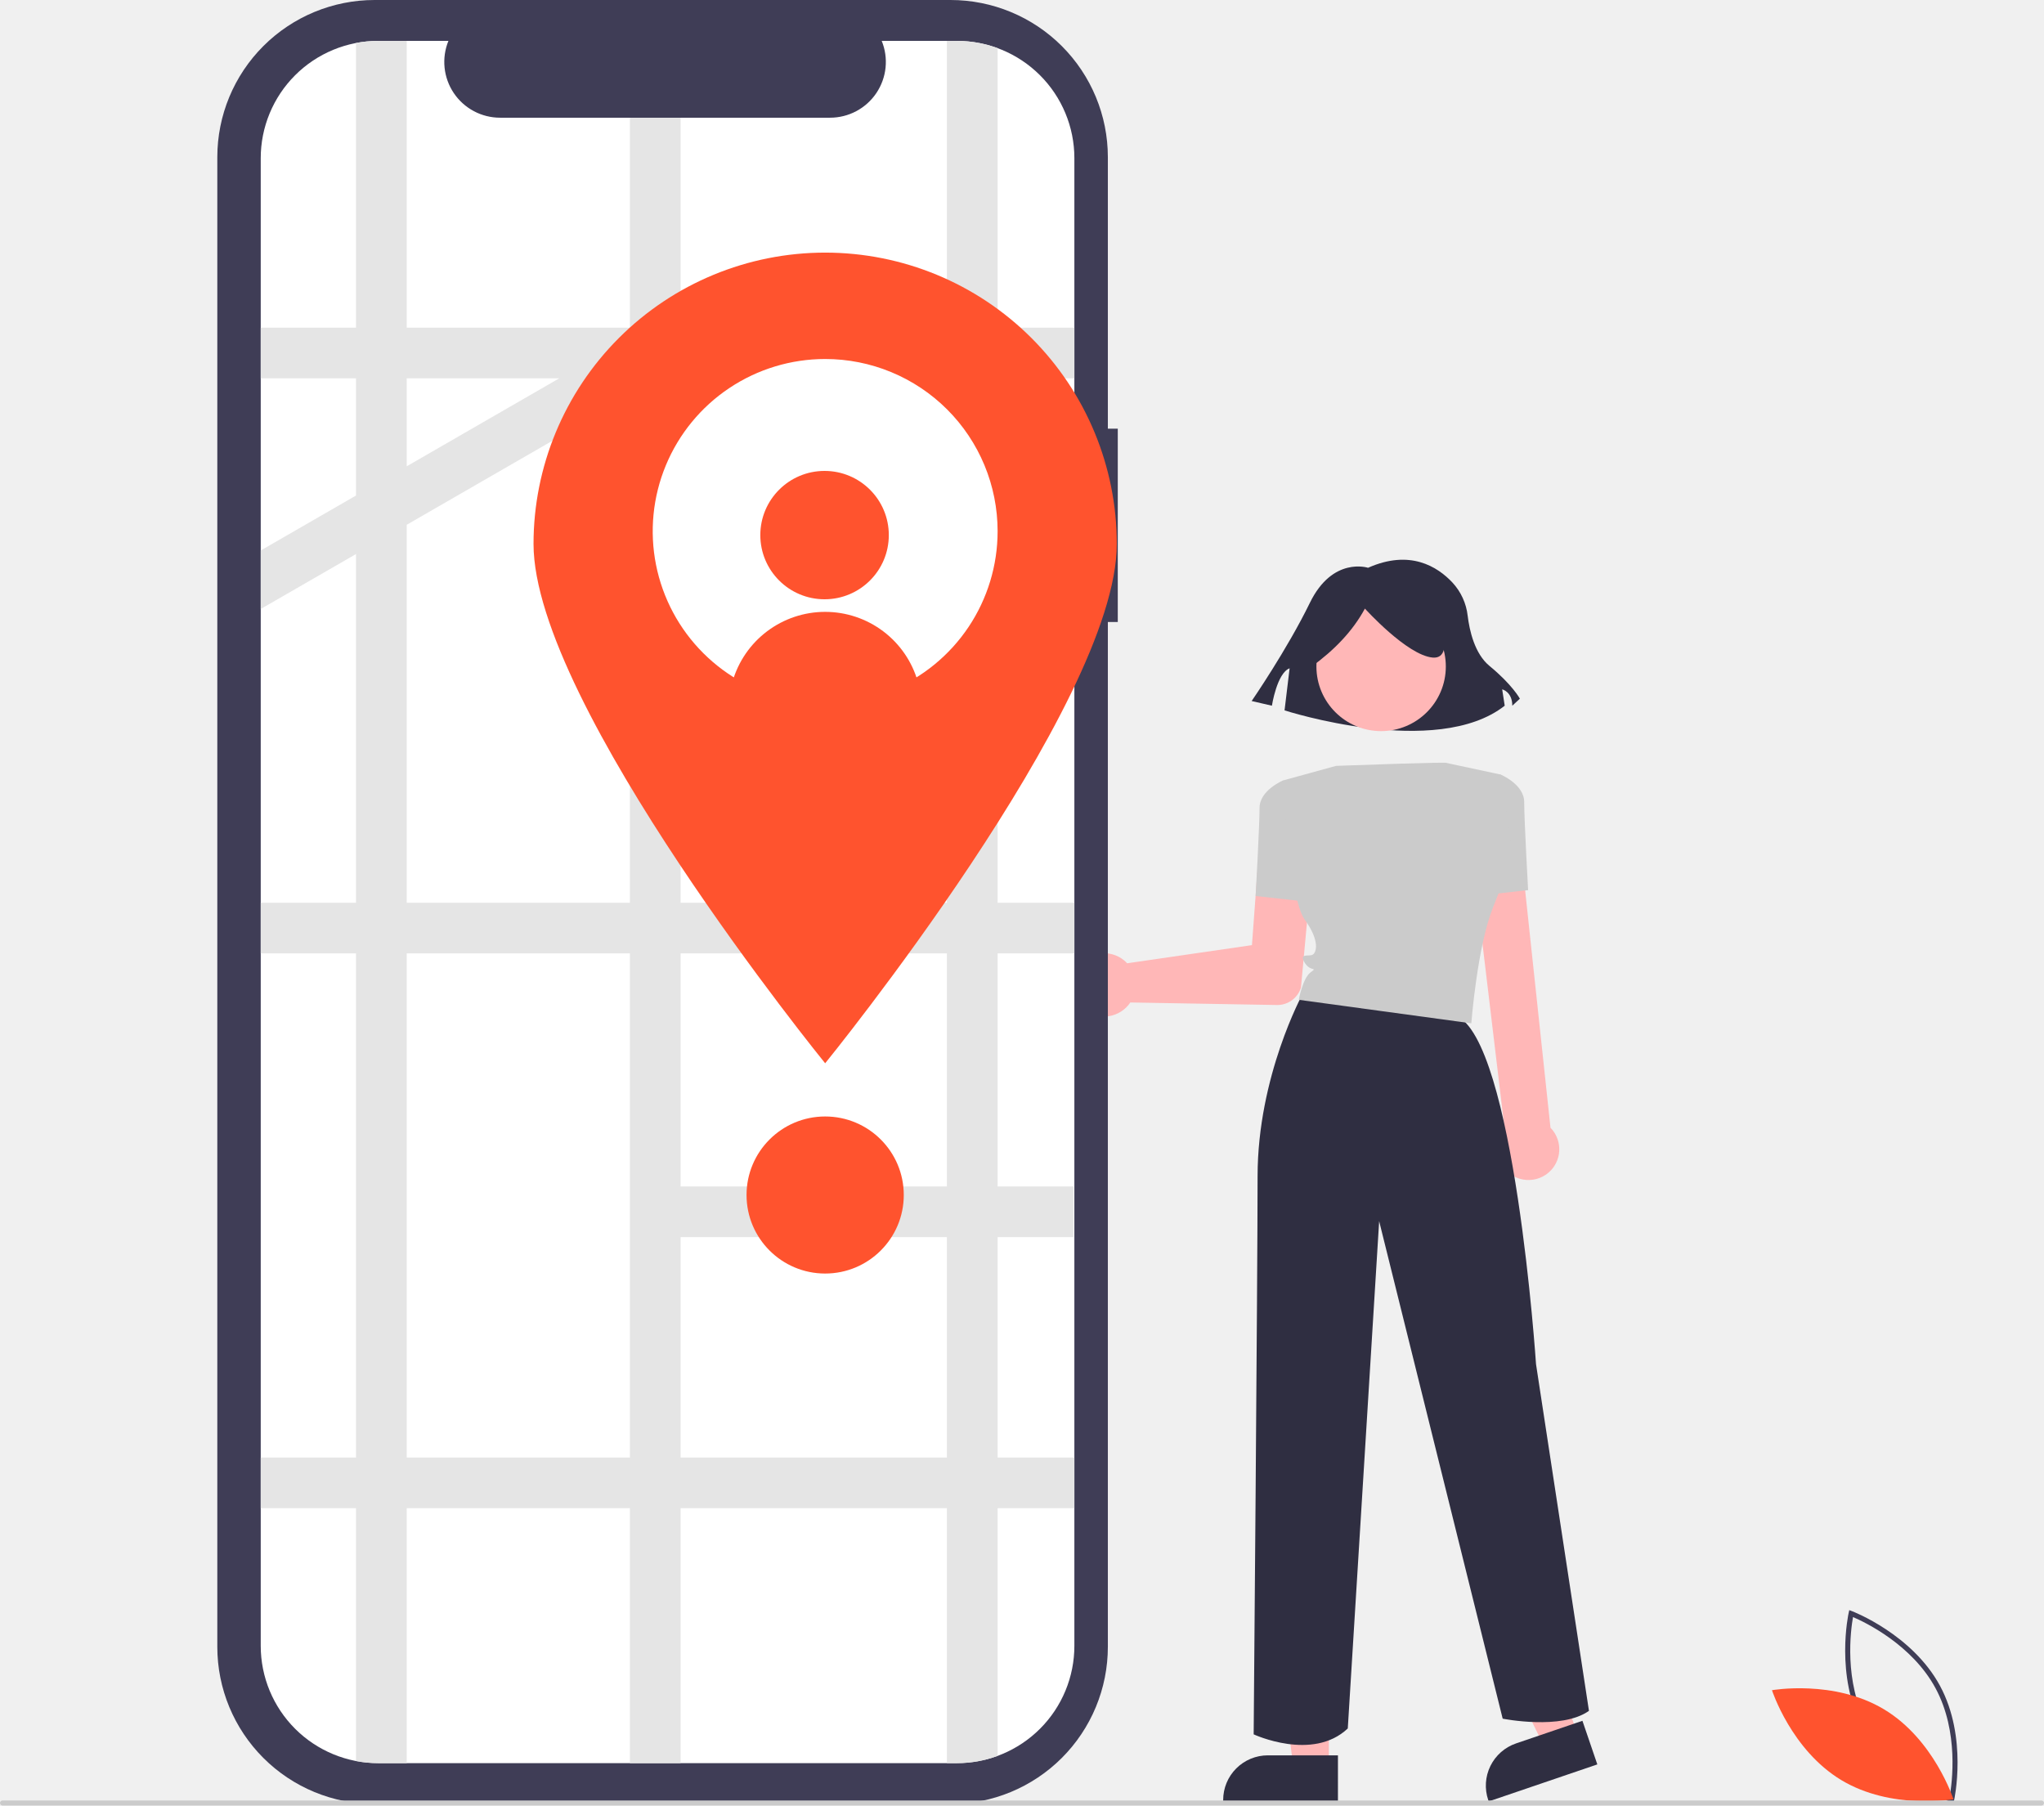
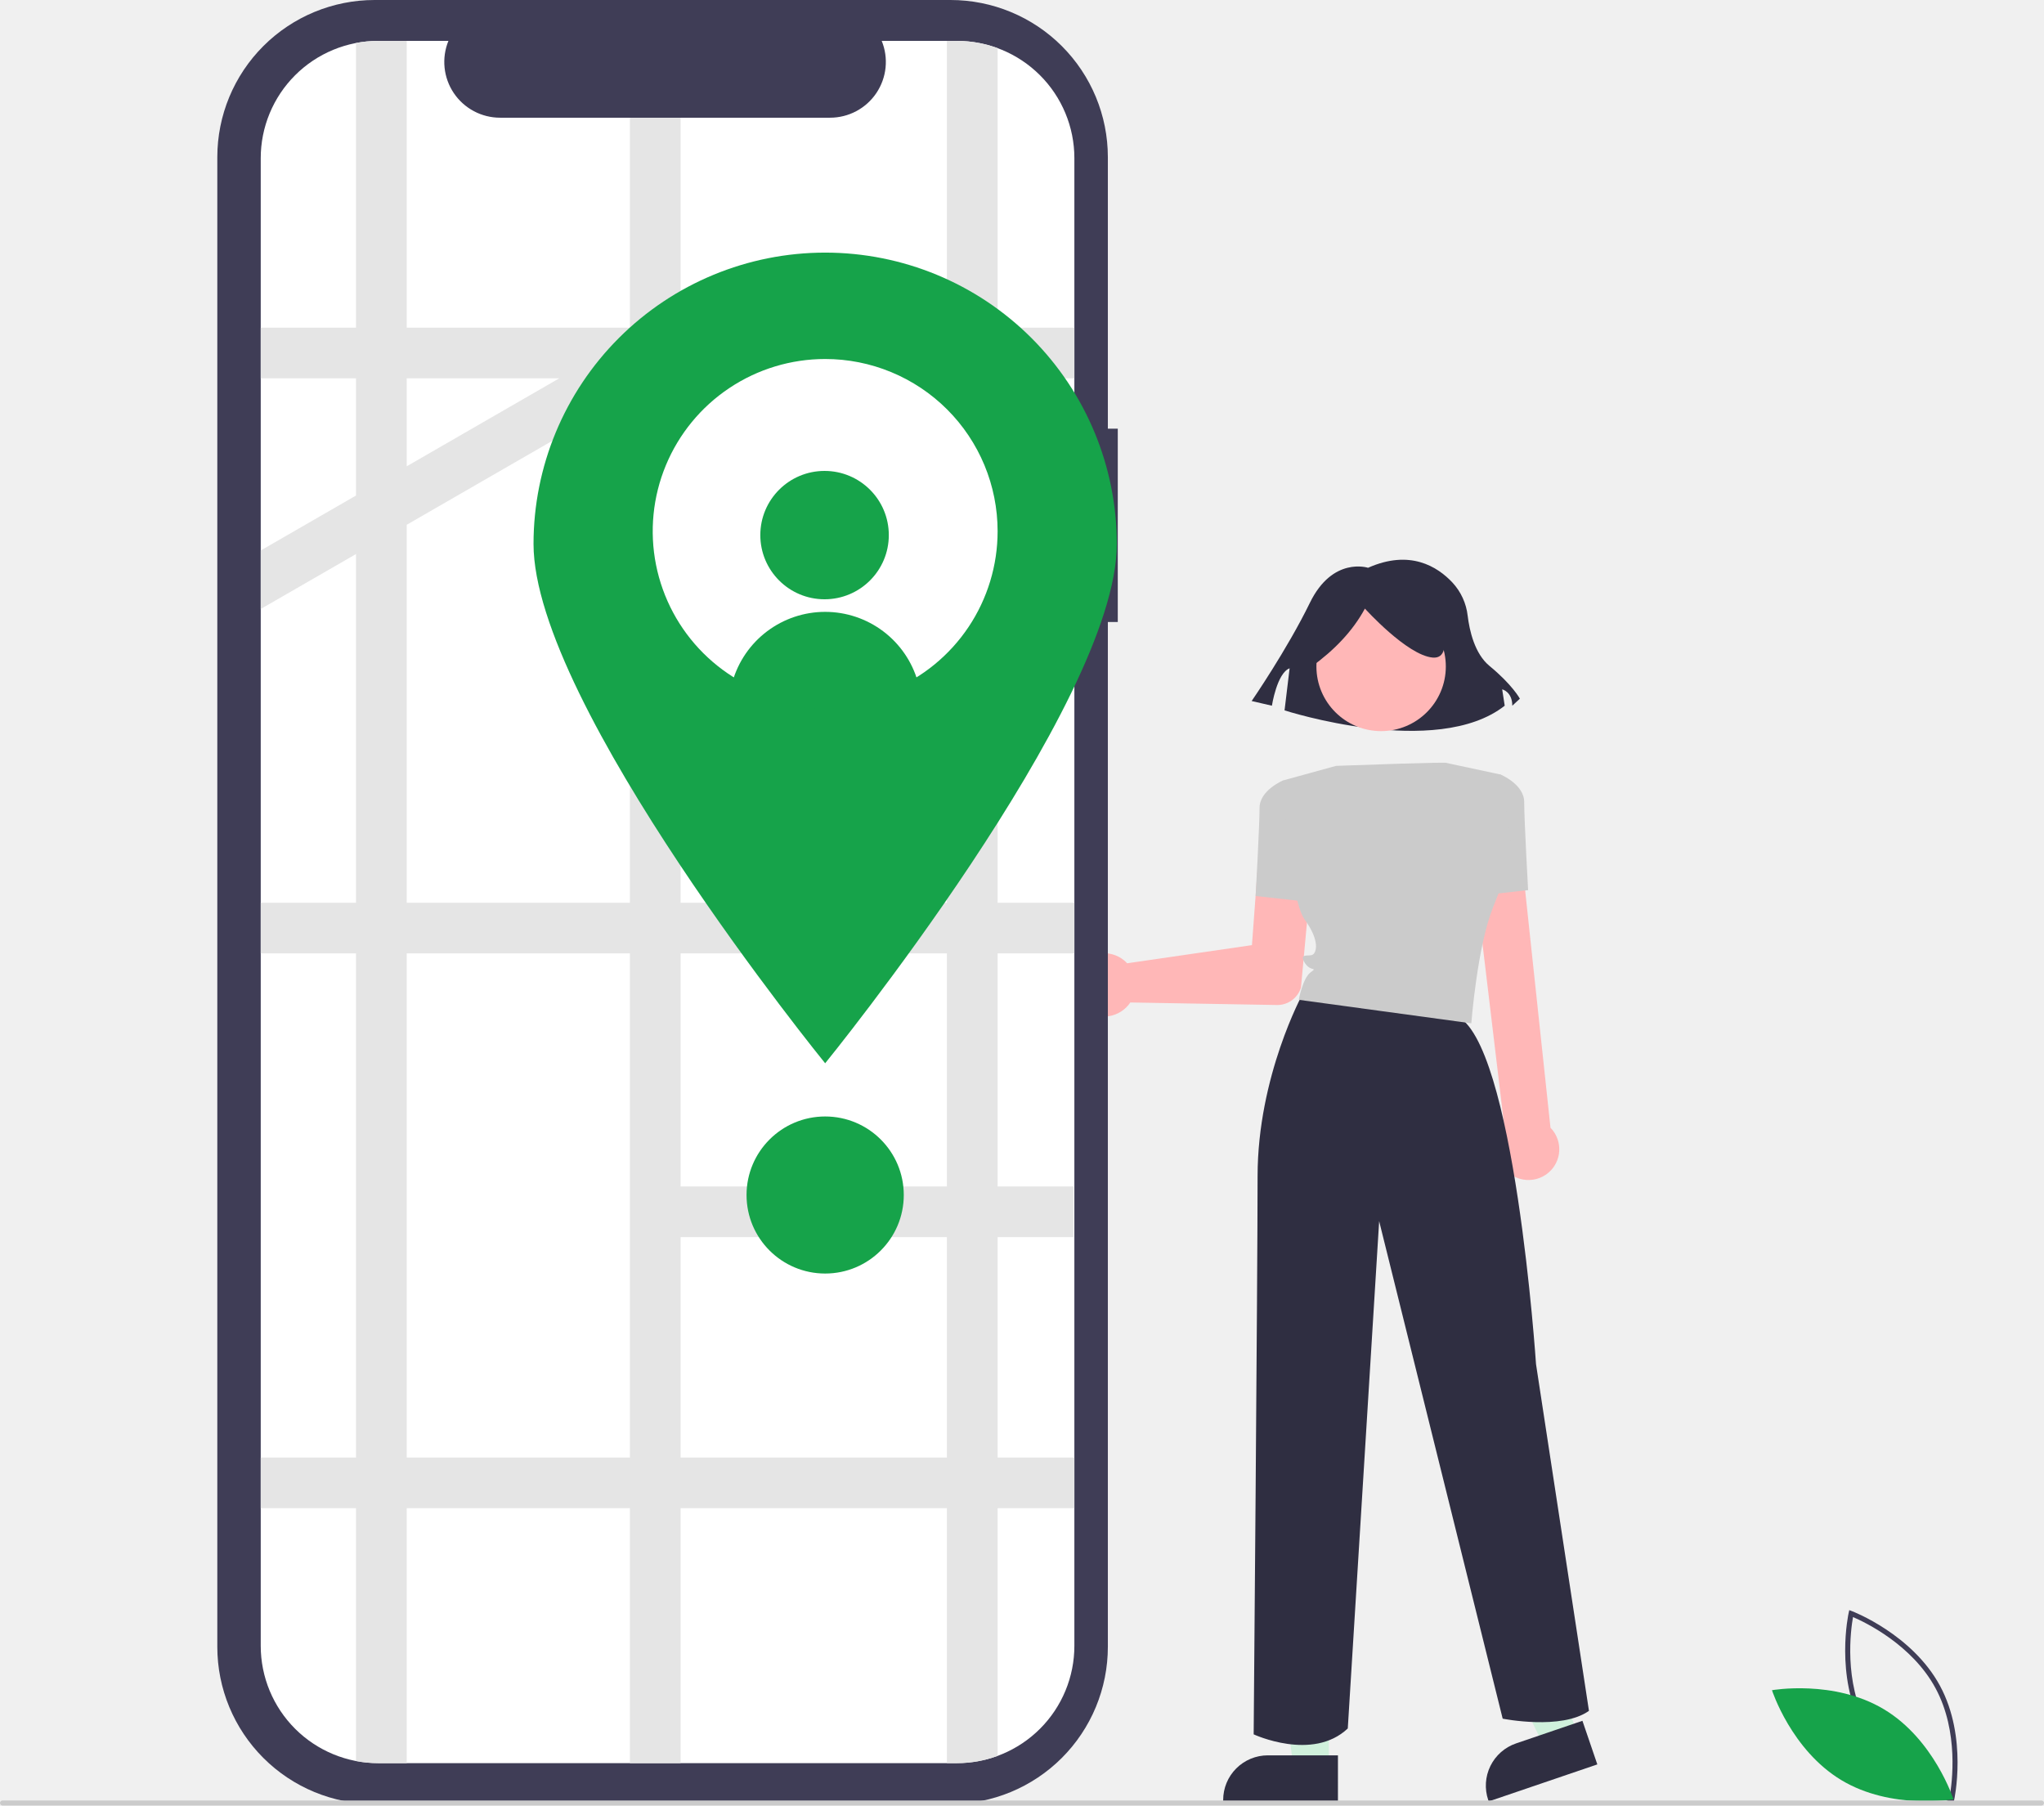
<svg xmlns="http://www.w3.org/2000/svg" width="403" height="356" viewBox="0 0 403 356" fill="none">
  <g clip-path="url(#clip0_3293_328)">
    <path d="M385.149 355.527L384.612 355.326C384.494 355.281 372.758 350.789 367.26 340.604C361.762 330.418 364.454 318.154 364.482 318.031L364.609 317.473L365.145 317.674C365.263 317.718 376.999 322.21 382.497 332.396C387.995 342.582 385.303 354.846 385.275 354.968L385.149 355.527ZM368.141 340.13C372.789 348.742 382.063 353.156 384.413 354.164C384.86 351.648 386.261 341.474 381.617 332.87C376.973 324.267 367.695 319.846 365.344 318.836C364.897 321.353 363.497 331.526 368.141 340.13Z" fill="#3F3D56" />
-     <path d="M371.461 337.031C381.342 342.969 385.147 354.765 385.147 354.765C385.147 354.765 372.933 356.932 363.053 350.993C353.172 345.055 349.367 333.26 349.367 333.26C349.367 333.26 361.581 331.093 371.461 337.031Z" fill="#FF532E" />
+     <path d="M371.461 337.031C381.342 342.969 385.147 354.765 385.147 354.765C385.147 354.765 372.933 356.932 363.053 350.993C353.172 345.055 349.367 333.26 349.367 333.26C349.367 333.26 361.581 331.093 371.461 337.031Z" fill="#16a34a" />
    <path d="M212.395 190.792C212.874 190.052 213.504 189.421 214.244 188.942C214.984 188.462 215.817 188.144 216.688 188.008C217.559 187.873 218.45 187.922 219.301 188.154C220.151 188.386 220.944 188.795 221.625 189.354C221.84 189.532 222.042 189.725 222.23 189.931L246.836 186.353L248.205 167.869C248.31 166.451 248.974 165.132 250.052 164.204C251.13 163.275 252.533 162.812 253.953 162.917C255.372 163.022 256.692 163.685 257.621 164.762C258.551 165.839 259.014 167.241 258.909 168.659C258.907 168.692 258.904 168.724 258.901 168.757L256.503 194.694L256.491 194.752C256.179 195.749 255.553 196.619 254.707 197.232C253.861 197.846 252.839 198.171 251.794 198.158L222.852 197.659C222.74 197.831 222.619 197.996 222.489 198.155C221.929 198.835 221.232 199.39 220.442 199.783C219.653 200.176 218.789 200.397 217.908 200.434C217.027 200.47 216.148 200.319 215.329 199.992C214.51 199.665 213.769 199.169 213.156 198.536C213.031 198.409 212.913 198.277 212.801 198.141C211.967 197.115 211.479 195.852 211.406 194.532C211.333 193.212 211.679 191.903 212.395 190.792Z" fill="#FFB7B7" />
-     <path d="M262.003 348.391L254.985 348.39L251.646 321.349L262.004 321.349L262.003 348.391Z" fill="#FFB7B7" />
+     <path d="M262.003 348.391L254.985 348.39L251.646 321.349L262.004 321.349L262.003 348.391Z" fill="#d0f0dc" />
    <path d="M263.792 355.187L241.164 355.186V354.9C241.164 352.567 242.092 350.329 243.744 348.679C245.396 347.029 247.636 346.102 249.972 346.102H249.972L263.793 346.102L263.792 355.187Z" fill="#2F2E41" />
-     <path d="M311.041 342.034L304.399 344.297L292.5 319.781L302.303 316.44L311.041 342.034Z" fill="#FFB7B7" />
+     <path d="M311.041 342.034L304.399 344.297L292.5 319.781L302.303 316.44L311.041 342.034Z" fill="#d0f0dc" />
    <path d="M314.932 347.889L293.515 355.187L293.423 354.916C292.669 352.708 292.824 350.29 293.854 348.196C294.884 346.101 296.704 344.502 298.915 343.748L298.916 343.748L311.996 339.291L314.932 347.889Z" fill="#2F2E41" />
    <path d="M269.73 111.951C269.73 111.951 262.745 109.647 258.255 118.865C253.764 128.083 246.779 138.223 246.779 138.223L250.771 139.144C250.771 139.144 251.769 132.692 254.263 131.77L253.265 140.066C253.265 140.066 283.201 149.745 296.672 139.144L296.173 135.918C296.173 135.918 298.169 136.379 298.169 139.144L299.665 137.762C299.665 137.762 298.169 134.996 293.678 131.309C290.731 128.889 289.718 124.285 289.37 121.406C289.094 118.969 288.048 116.683 286.384 114.88C283.399 111.685 277.962 108.29 269.73 111.951Z" fill="#2F2E41" />
    <path d="M272.304 144.157C279.35 144.157 285.062 138.451 285.062 131.412C285.062 124.373 279.35 118.667 272.304 118.667C265.259 118.667 259.547 124.373 259.547 131.412C259.547 138.451 265.259 144.157 272.304 144.157Z" fill="#FFB7B7" />
    <path d="M255.294 154.651L252.975 153.879C252.975 153.879 248.336 155.81 248.336 159.286C248.336 162.762 247.562 176.665 247.562 176.665L258.001 177.824L255.294 154.651Z" fill="#CBCBCB" />
    <path d="M296.812 230.618C295.85 229.541 295.307 228.155 295.281 226.712C295.256 225.269 295.75 223.864 296.674 222.754L290.162 168.275C290.098 166.991 290.548 165.733 291.411 164.779C292.274 163.824 293.481 163.251 294.767 163.185C296.053 163.119 297.313 163.565 298.269 164.426C299.226 165.286 299.802 166.491 299.871 167.776C299.872 167.793 299.873 167.811 299.874 167.829L305.699 222.366C305.91 222.577 306.105 222.805 306.281 223.047C306.749 223.692 307.084 224.423 307.268 225.198C307.453 225.973 307.483 226.777 307.356 227.563C307.23 228.35 306.949 229.104 306.531 229.782C306.113 230.46 305.565 231.05 304.919 231.516C304.852 231.565 304.784 231.612 304.715 231.657C303.967 232.152 303.119 232.475 302.231 232.603C301.343 232.731 300.438 232.662 299.58 232.399C298.509 232.075 297.55 231.458 296.812 230.618Z" fill="#FFB7B7" />
    <path d="M290.848 176.666L301.286 175.507C301.286 175.507 300.513 161.603 300.513 158.128C300.513 154.652 295.873 152.721 295.873 152.721L293.554 153.493L290.848 176.666Z" fill="#CBCBCB" />
    <path d="M256.841 195.956C256.841 195.956 247.949 212.197 247.949 231.893C247.949 251.59 247.176 341.962 247.176 341.962C247.176 341.962 258.774 347.369 265.732 340.804L271.918 240.776L296.273 338.872C296.273 338.872 307.871 341.19 313.283 337.328L302.845 268.969C302.845 268.969 298.593 204.859 286.995 200.224C275.397 195.59 256.841 195.956 256.841 195.956Z" fill="#2F2E41" />
    <path d="M258.519 131.493C263.035 128.228 266.691 124.467 269.11 119.993C269.11 119.993 277.398 129.193 282.463 129.653C287.528 130.113 282.923 118.613 282.923 118.613L273.714 116.313L264.965 117.233L258.059 121.833L258.519 131.493Z" fill="#2F2E41" />
    <path d="M285.062 150.403C285.062 150.403 285.43 150.206 263.414 151.007L254.199 153.542L252.975 153.879C252.975 153.879 254.134 177.052 257.227 181.3C260.32 185.548 259.547 187.865 258.774 188.252C258 188.638 256.067 187.865 257.227 189.796C258.387 191.728 259.933 190.569 258.387 191.728C256.841 192.886 256.067 197.134 256.067 197.134L290.088 201.769C290.088 201.769 291.247 186.707 294.34 178.983C297.433 171.259 298.206 168.169 298.206 168.169L295.887 152.721L285.062 150.403Z" fill="#CBCBCB" />
    <path d="M220.384 84.527H218.427V30.987C218.427 22.769 215.159 14.887 209.342 9.076C203.525 3.265 195.636 1.32477e-05 187.409 1.16512e-10L73.864 1.16516e-10C65.638 -2.25208e-05 57.748 3.265 51.931 9.076C46.114 14.887 42.846 22.769 42.846 30.987V324.711C42.846 332.929 46.114 340.811 51.931 346.622C57.748 352.433 65.638 355.698 73.864 355.698H187.409C191.482 355.698 195.516 354.897 199.279 353.339C203.042 351.782 206.462 349.5 209.342 346.622C212.223 343.745 214.507 340.329 216.066 336.569C217.625 332.81 218.427 328.78 218.427 324.711V122.638H220.384L220.384 84.527Z" fill="#3F3D56" />
    <path d="M211.826 31.205V324.497C211.829 327.533 211.233 330.54 210.072 333.346C208.912 336.153 207.209 338.703 205.062 340.852C202.915 343.001 200.365 344.706 197.558 345.871C194.751 347.035 191.742 347.636 188.703 347.639H74.571C68.432 347.643 62.542 345.211 58.198 340.877C53.854 336.543 51.411 330.663 51.406 324.529V31.205C51.404 28.168 52.001 25.161 53.162 22.354C54.323 19.548 56.027 16.997 58.175 14.848C60.323 12.699 62.873 10.994 65.681 9.83C68.489 8.666 71.499 8.066 74.539 8.063H88.411C87.73 9.733 87.469 11.544 87.654 13.338C87.838 15.131 88.461 16.852 89.468 18.348C90.474 19.844 91.834 21.07 93.427 21.918C95.02 22.765 96.797 23.209 98.601 23.208H163.651C165.456 23.209 167.233 22.765 168.826 21.918C170.419 21.07 171.778 19.844 172.785 18.348C173.792 16.852 174.415 15.131 174.599 13.338C174.783 11.544 174.523 9.733 173.841 8.063H188.661C194.799 8.058 200.688 10.489 205.033 14.821C209.377 19.153 211.821 25.032 211.826 31.164L211.826 31.205Z" fill="white" />
    <path d="M211.826 74.597V64.607H196.691V9.492C194.121 8.544 191.401 8.06 188.661 8.063H186.691V64.607H134.191V23.208H124.191V64.607H80.191V8.064H74.571C73.101 8.061 71.635 8.2 70.191 8.478V64.607H51.406V74.597H70.191V97.704L51.407 108.538V120.077L70.191 109.243V177.993H51.406V187.983H70.191V287.384H51.406V297.374H70.191V347.224C71.635 347.502 73.101 347.641 74.571 347.639H80.191V297.374H124.191V347.639H134.191V297.374H186.691V347.639H188.661C191.401 347.642 194.121 347.158 196.691 346.21V297.374H211.826V287.384H196.691V243.928H211.691V233.938H196.691V187.984H211.826V177.993H196.691V117.054H211.826V107.064H196.691V74.597L211.826 74.597ZM110.257 74.597L80.191 91.94L80.191 74.597H110.257ZM80.191 103.473L124.191 78.094V177.993H80.191V103.473ZM80.191 287.384V187.983H124.191V287.384H80.191ZM186.691 287.384H134.191V243.927H186.691V287.384ZM186.691 233.937H134.191V187.983H186.691V233.937ZM186.691 177.993H134.191V117.054H186.691V177.993ZM186.691 107.064H134.191V74.597H186.691V107.064Z" fill="#E5E5E5" />
-     <path d="M220.191 107.249C220.191 138.974 162.691 209.647 162.691 209.647C162.691 209.647 105.191 138.974 105.191 107.249C105.191 92.014 111.249 77.404 122.033 66.631C132.816 55.859 147.441 49.807 162.691 49.807C177.941 49.807 192.567 55.859 203.35 66.631C214.133 77.404 220.191 92.014 220.191 107.249Z" fill="#FF532E" />
+     <path d="M220.191 107.249C220.191 138.974 162.691 209.647 162.691 209.647C162.691 209.647 105.191 138.974 105.191 107.249C105.191 92.014 111.249 77.404 122.033 66.631C132.816 55.859 147.441 49.807 162.691 49.807C177.941 49.807 192.567 55.859 203.35 66.631C214.133 77.404 220.191 92.014 220.191 107.249Z" fill="#16a34a" />
    <path d="M196.691 104.751C196.691 111.469 194.697 118.036 190.961 123.622C187.225 129.207 181.915 133.561 175.703 136.132C169.49 138.702 162.654 139.375 156.058 138.065C149.463 136.754 143.405 133.519 138.65 128.769C133.895 124.019 130.657 117.966 129.345 111.378C128.033 104.789 128.706 97.959 131.28 91.753C133.853 85.546 138.211 80.242 143.802 76.51C149.393 72.777 155.967 70.785 162.691 70.785C167.154 70.783 171.574 71.659 175.698 73.364C179.822 75.068 183.569 77.567 186.727 80.718C189.884 83.869 192.389 87.611 194.099 91.729C195.808 95.847 196.689 100.262 196.691 104.72V104.751Z" fill="white" />
-     <path d="M162.573 118.16C169.569 118.16 175.24 112.494 175.24 105.506C175.24 98.517 169.569 92.852 162.573 92.852C155.577 92.852 149.906 98.517 149.906 105.506C149.906 112.494 155.577 118.16 162.573 118.16Z" fill="#FF532E" />
-     <path d="M180.957 134.407C175.496 137.875 169.159 139.717 162.689 139.716C156.218 139.716 149.881 137.872 144.422 134.402C145.557 130.437 147.954 126.949 151.251 124.466C154.547 121.984 158.563 120.641 162.691 120.642C166.819 120.642 170.835 121.986 174.131 124.469C177.426 126.953 179.822 130.441 180.957 134.407Z" fill="#FF532E" />
-     <path d="M162.691 251.105C171.252 251.105 178.191 244.172 178.191 235.62C178.191 227.068 171.252 220.136 162.691 220.136C154.131 220.136 147.191 227.068 147.191 235.62C147.191 244.172 154.131 251.105 162.691 251.105Z" fill="#FF532E" />
+     <path d="M162.573 118.16C169.569 118.16 175.24 112.494 175.24 105.506C175.24 98.517 169.569 92.852 162.573 92.852C155.577 92.852 149.906 98.517 149.906 105.506C149.906 112.494 155.577 118.16 162.573 118.16Z" fill="#16a34a" />
+     <path d="M180.957 134.407C175.496 137.875 169.159 139.717 162.689 139.716C156.218 139.716 149.881 137.872 144.422 134.402C145.557 130.437 147.954 126.949 151.251 124.466C154.547 121.984 158.563 120.641 162.691 120.642C166.819 120.642 170.835 121.986 174.131 124.469C177.426 126.953 179.822 130.441 180.957 134.407Z" fill="#16a34a" />
+     <path d="M162.691 251.105C171.252 251.105 178.191 244.172 178.191 235.62C178.191 227.068 171.252 220.136 162.691 220.136C154.131 220.136 147.191 227.068 147.191 235.62C147.191 244.172 154.131 251.105 162.691 251.105Z" fill="#16a34a" />
    <path d="M402.5 356H0.5C0.367 356 0.24 355.947 0.146 355.854C0.053 355.76 0 355.633 0 355.5C0 355.368 0.053 355.241 0.146 355.147C0.24 355.054 0.367 355.001 0.5 355.001H402.5C402.633 355.001 402.76 355.054 402.854 355.147C402.947 355.241 403 355.368 403 355.5C403 355.633 402.947 355.76 402.854 355.854C402.76 355.947 402.633 356 402.5 356Z" fill="#CBCBCB" />
  </g>
  <defs>
    <clipPath id="clip0_3293_328">
      <rect width="403" height="356" fill="white" />
    </clipPath>
  </defs>
</svg>
